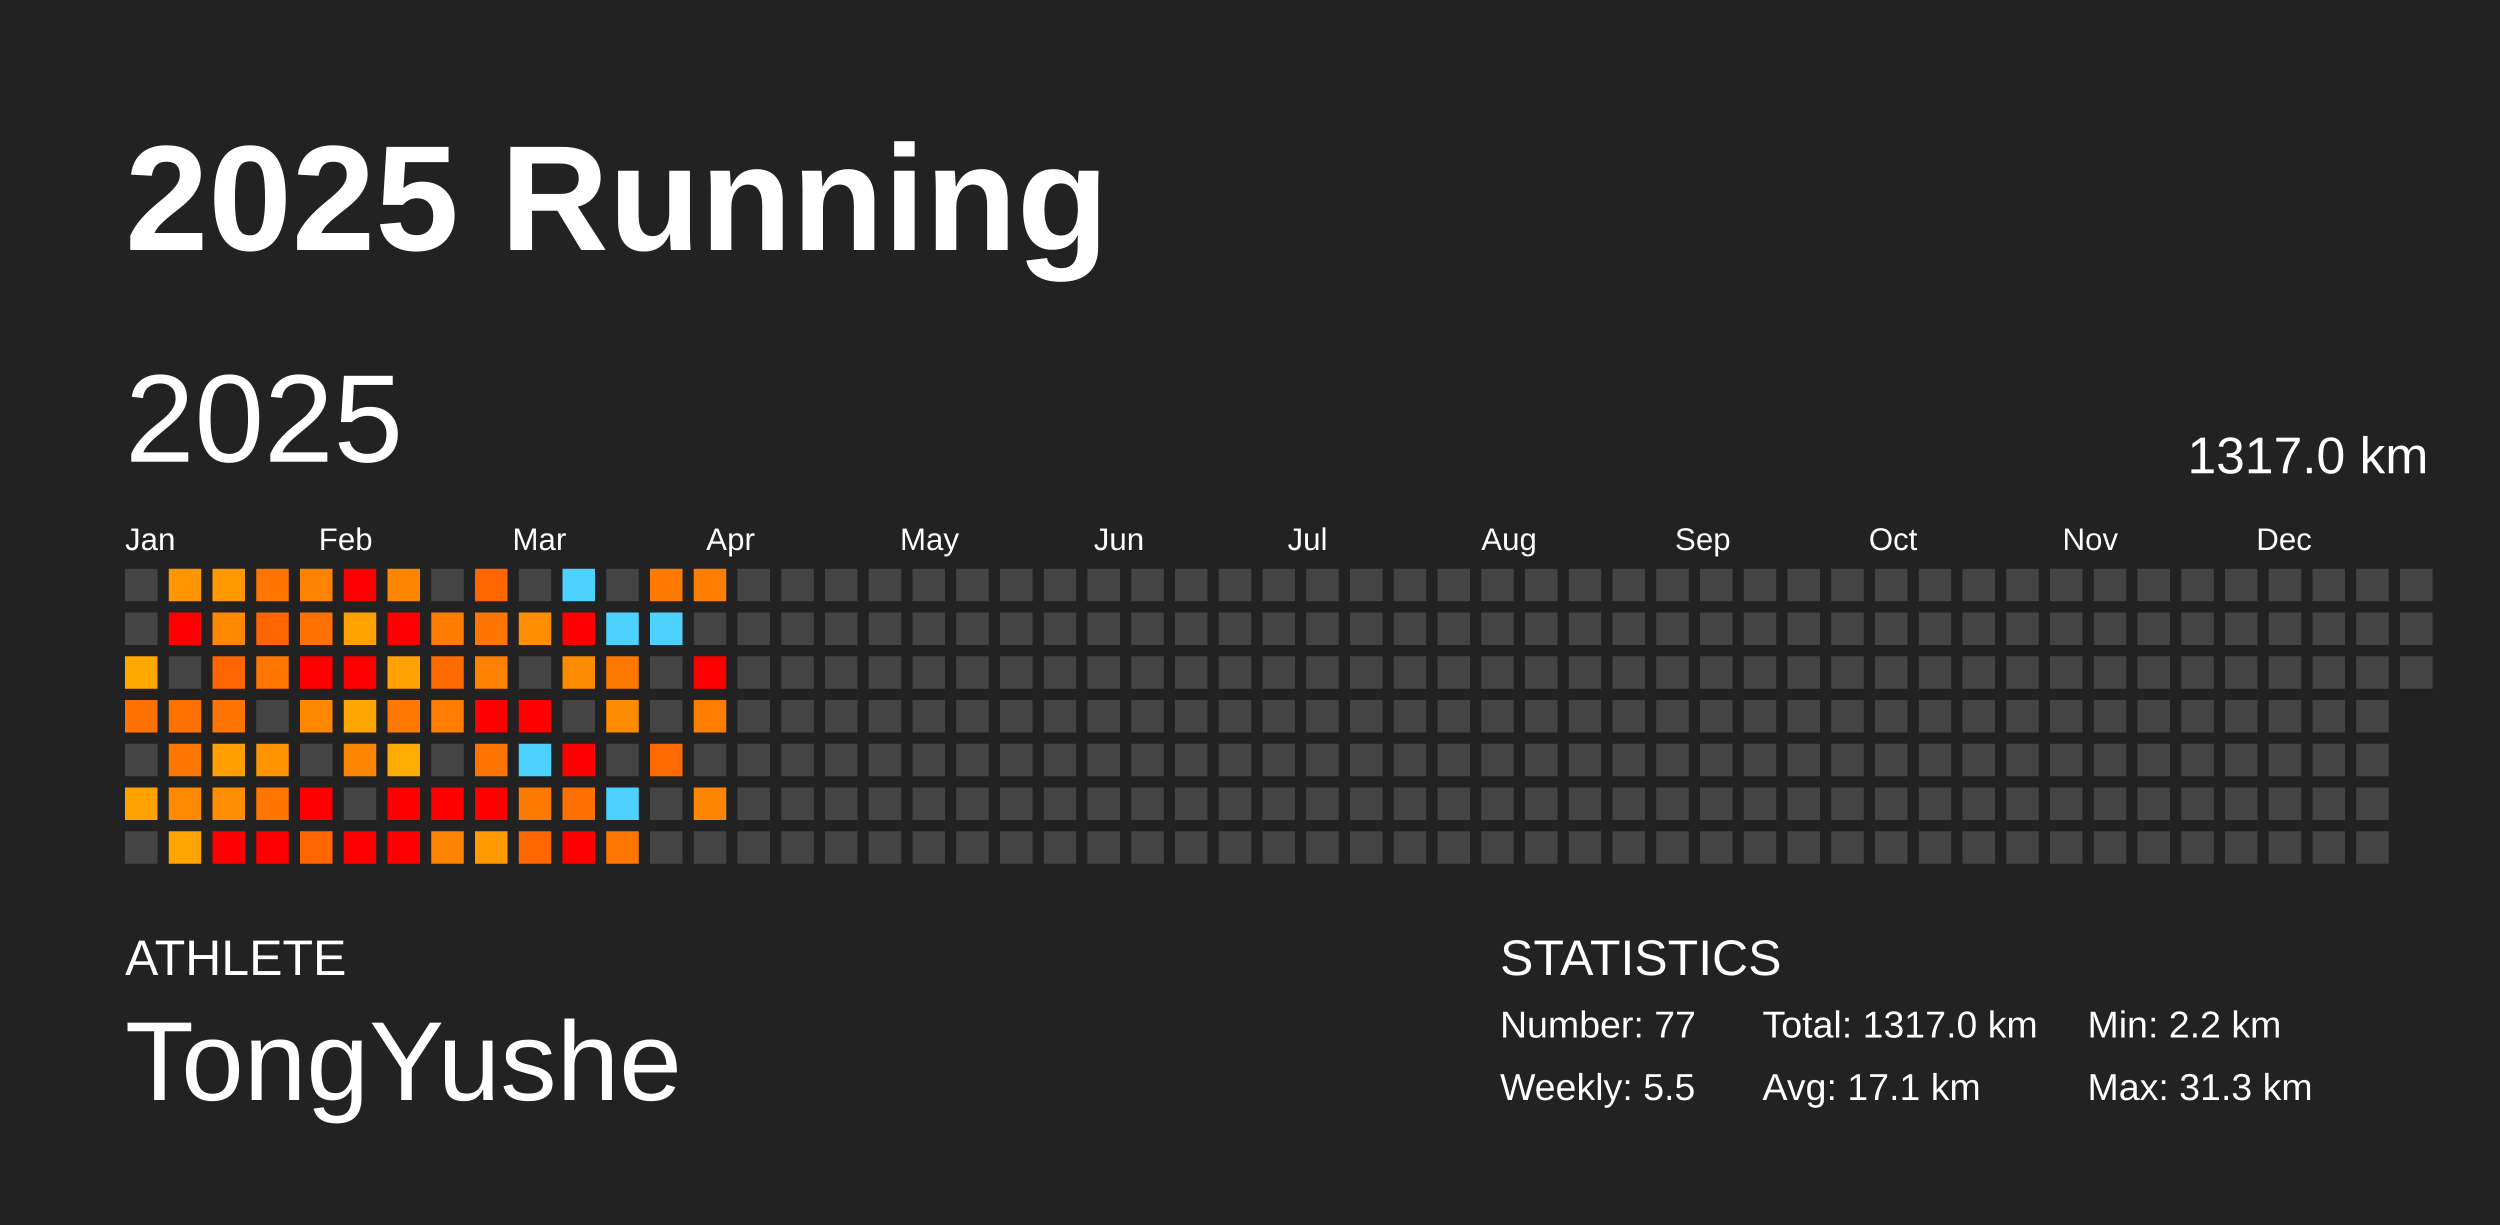
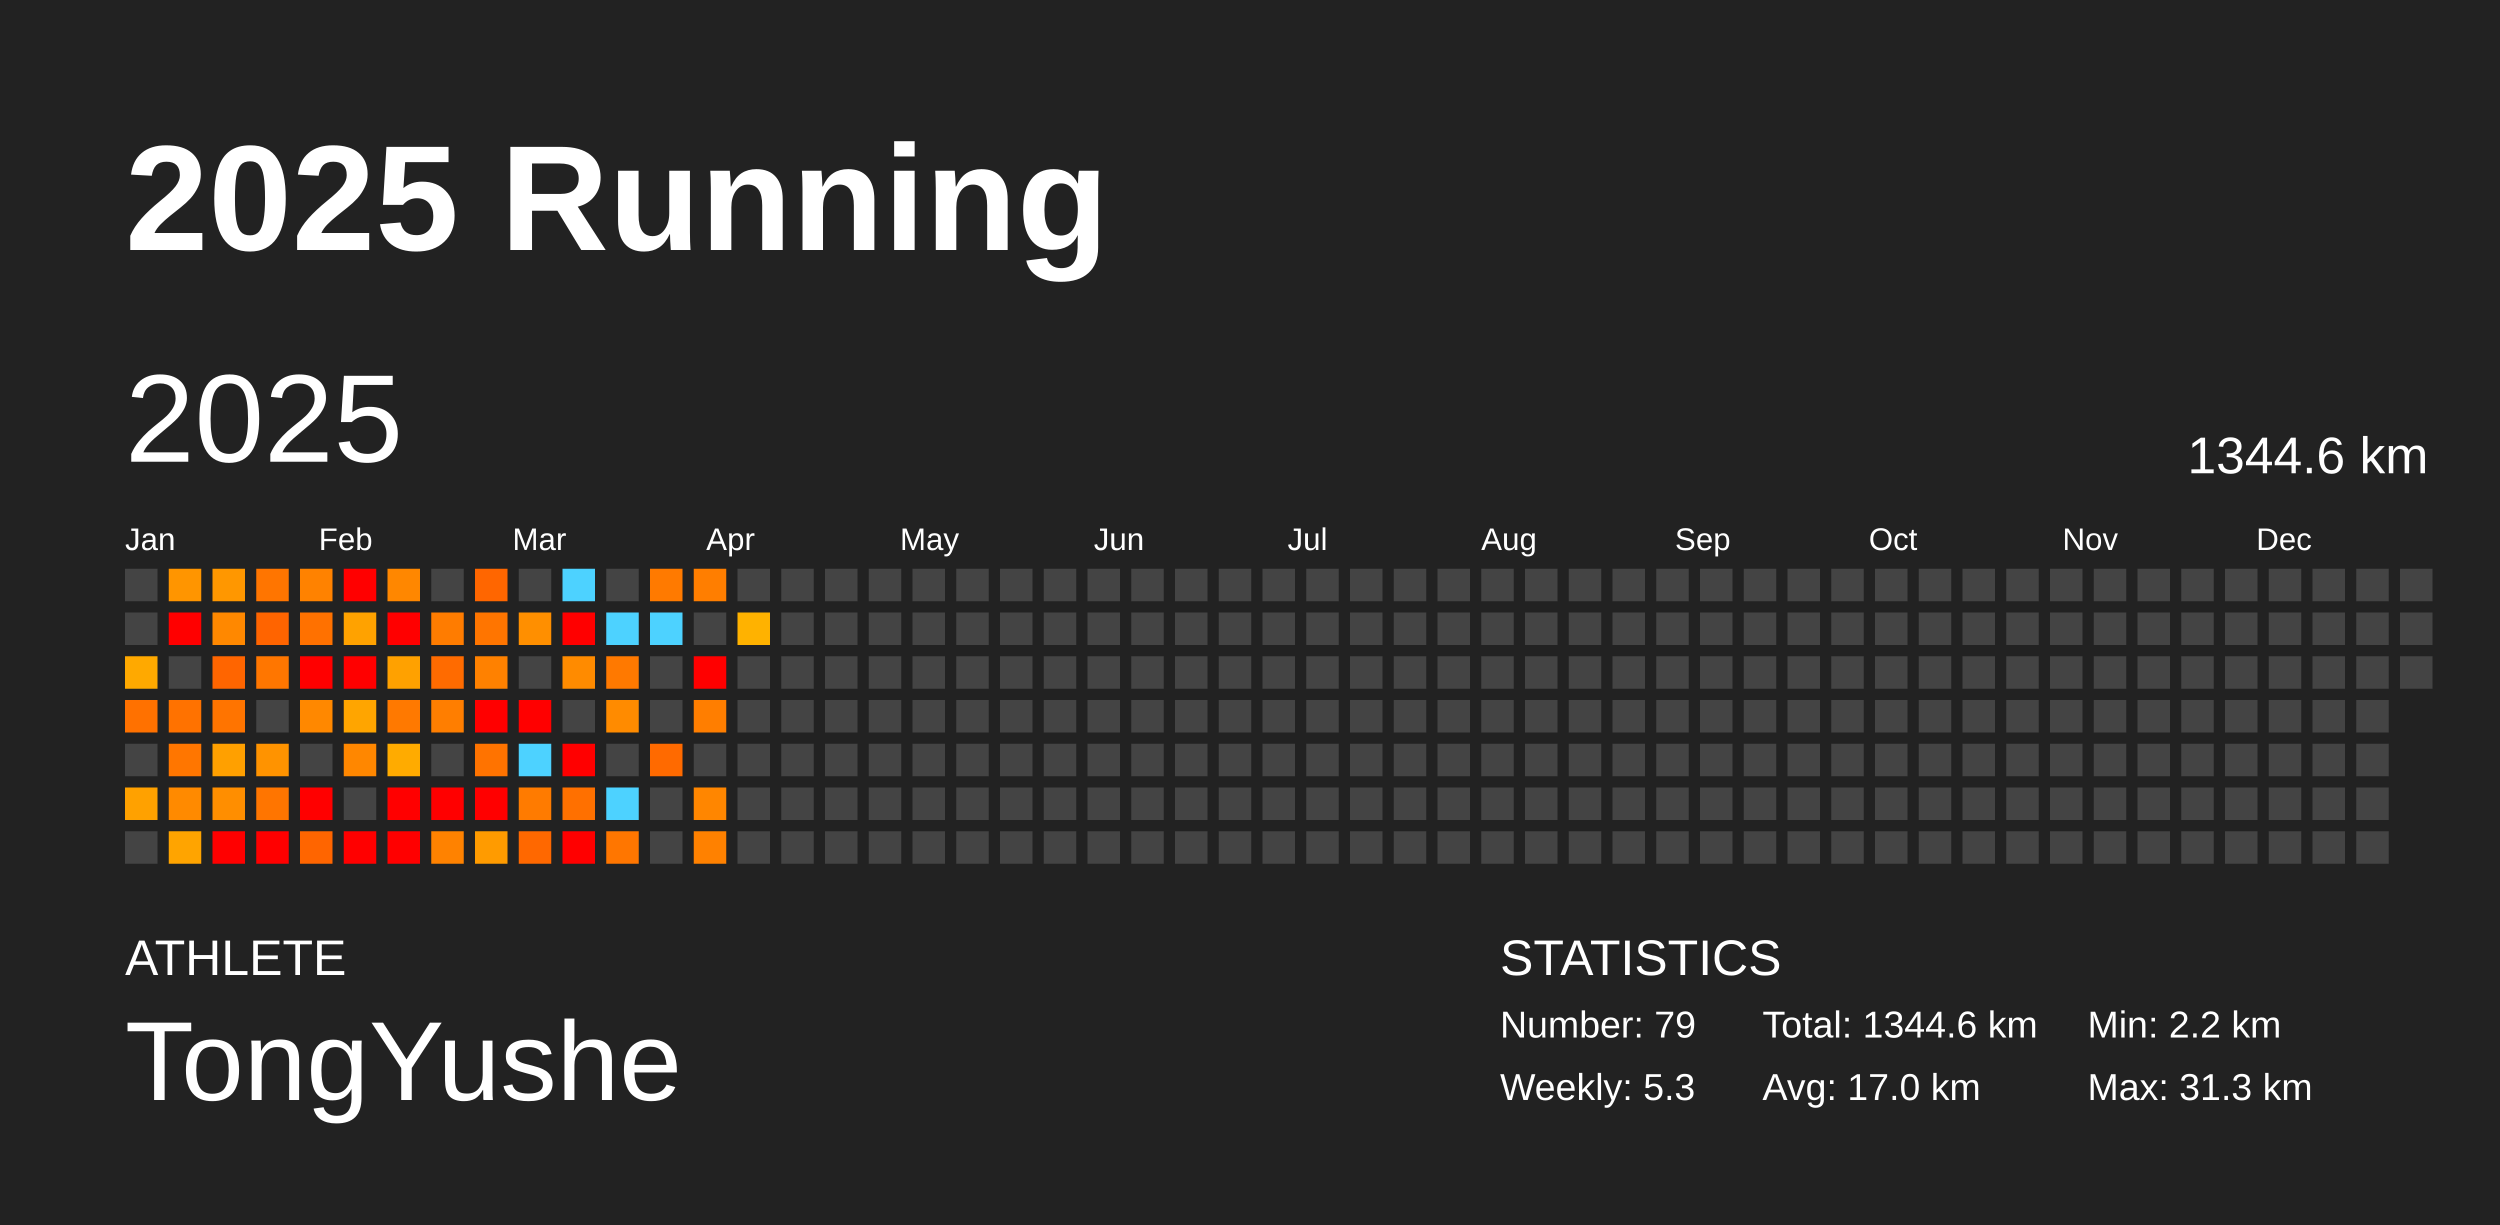
<svg xmlns="http://www.w3.org/2000/svg" baseProfile="full" height="98mm" version="1.1" viewBox="0,0,200,98" width="200mm">
  <defs />
  <rect fill="#222222" height="98" width="200" x="0" y="0" />
  <text fill="#FFFFFF" style="font-size:12px; font-family:Arial; font-weight:bold;" x="10" y="20">2025 Running</text>
  <text fill="#FFFFFF" style="font-size:4px; font-family:Arial" x="10" y="78">ATHLETE</text>
  <text fill="#FFFFFF" style="font-size:9px; font-family:Arial" x="10" y="88">TongYushe</text>
  <text fill="#FFFFFF" style="font-size:4px; font-family:Arial" x="120" y="78">STATISTICS</text>
-   <text fill="#FFFFFF" style="font-size:3px; font-family:Arial" x="120" y="83">Number: 77</text>
-   <text fill="#FFFFFF" style="font-size:3px; font-family:Arial" x="120" y="88">Weekly: 5.5</text>
-   <text fill="#FFFFFF" style="font-size:3px; font-family:Arial" x="141" y="83">Total: 1317.0 km</text>
-   <text fill="#FFFFFF" style="font-size:3px; font-family:Arial" x="141" y="88">Avg: 17.1 km</text>
+   <text fill="#FFFFFF" style="font-size:3px; font-family:Arial" x="120" y="83">Number: 79</text>
+   <text fill="#FFFFFF" style="font-size:3px; font-family:Arial" x="120" y="88">Weekly: 5.3</text>
+   <text fill="#FFFFFF" style="font-size:3px; font-family:Arial" x="141" y="83">Total: 1344.6 km</text>
+   <text fill="#FFFFFF" style="font-size:3px; font-family:Arial" x="141" y="88">Avg: 17.0 km</text>
  <text fill="#FFFFFF" style="font-size:3px; font-family:Arial" x="167" y="83">Min: 2.2 km</text>
  <text fill="#FFFFFF" style="font-size:3px; font-family:Arial" x="167" y="88">Max: 31.3 km</text>
  <text dominant-baseline="hanging" fill="#FFFFFF" style="font-size:10.0px; font-family:Arial;" x="10" y="30">2025</text>
-   <text dominant-baseline="hanging" fill="#FFFFFF" style="font-size:4.125px; font-family:Arial;" x="175" y="35">1317.0 km</text>
+   <text dominant-baseline="hanging" fill="#FFFFFF" style="font-size:4.125px; font-family:Arial;" x="175" y="35">1344.6 km</text>
  <text fill="#FFFFFF" style="font-size:2.5px; font-family:Arial" x="10.0" y="44">Jan</text>
  <text fill="#FFFFFF" style="font-size:2.5px; font-family:Arial" x="25.5" y="44">Feb</text>
  <text fill="#FFFFFF" style="font-size:2.5px; font-family:Arial" x="41.0" y="44">Mar</text>
  <text fill="#FFFFFF" style="font-size:2.5px; font-family:Arial" x="56.5" y="44">Apr</text>
  <text fill="#FFFFFF" style="font-size:2.5px; font-family:Arial" x="72.0" y="44">May</text>
  <text fill="#FFFFFF" style="font-size:2.5px; font-family:Arial" x="87.5" y="44">Jun</text>
  <text fill="#FFFFFF" style="font-size:2.5px; font-family:Arial" x="103.0" y="44">Jul</text>
  <text fill="#FFFFFF" style="font-size:2.5px; font-family:Arial" x="118.5" y="44">Aug</text>
  <text fill="#FFFFFF" style="font-size:2.5px; font-family:Arial" x="134.0" y="44">Sep</text>
  <text fill="#FFFFFF" style="font-size:2.5px; font-family:Arial" x="149.5" y="44">Oct</text>
  <text fill="#FFFFFF" style="font-size:2.5px; font-family:Arial" x="165.0" y="44">Nov</text>
  <text fill="#FFFFFF" style="font-size:2.5px; font-family:Arial" x="180.5" y="44">Dec</text>
  <rect fill="#444444" height="2.6" width="2.6" x="10.0" y="45.5" />
  <rect fill="#444444" height="2.6" width="2.6" x="10.0" y="49.0" />
  <rect fill="#ffa900" height="2.6" width="2.6" x="10.0" y="52.5" />
  <rect fill="#ff7100" height="2.6" width="2.6" x="10.0" y="56.0" />
  <rect fill="#444444" height="2.6" width="2.6" x="10.0" y="59.5" />
  <rect fill="#ffa100" height="2.6" width="2.6" x="10.0" y="63.0" />
  <rect fill="#444444" height="2.6" width="2.6" x="10.0" y="66.5" />
  <rect fill="#ff9500" height="2.6" width="2.6" x="13.5" y="45.5" />
  <rect fill="red" height="2.6" width="2.6" x="13.5" y="49.0" />
  <rect fill="#444444" height="2.6" width="2.6" x="13.5" y="52.5" />
  <rect fill="#ff7200" height="2.6" width="2.6" x="13.5" y="56.0" />
  <rect fill="#ff7600" height="2.6" width="2.6" x="13.5" y="59.5" />
  <rect fill="#ff8a00" height="2.6" width="2.6" x="13.5" y="63.0" />
  <rect fill="#ffa400" height="2.6" width="2.6" x="13.5" y="66.5" />
  <rect fill="#ff9700" height="2.6" width="2.6" x="17.0" y="45.5" />
  <rect fill="#ff8800" height="2.6" width="2.6" x="17.0" y="49.0" />
  <rect fill="#ff6500" height="2.6" width="2.6" x="17.0" y="52.5" />
  <rect fill="#ff7400" height="2.6" width="2.6" x="17.0" y="56.0" />
  <rect fill="#ffa000" height="2.6" width="2.6" x="17.0" y="59.5" />
  <rect fill="#ff8e00" height="2.6" width="2.6" x="17.0" y="63.0" />
  <rect fill="red" height="2.6" width="2.6" x="17.0" y="66.5" />
  <rect fill="#ff7500" height="2.6" width="2.6" x="20.5" y="45.5" />
  <rect fill="#ff6400" height="2.6" width="2.6" x="20.5" y="49.0" />
  <rect fill="#ff7600" height="2.6" width="2.6" x="20.5" y="52.5" />
  <rect fill="#444444" height="2.6" width="2.6" x="20.5" y="56.0" />
  <rect fill="#ff9300" height="2.6" width="2.6" x="20.5" y="59.5" />
  <rect fill="#ff7500" height="2.6" width="2.6" x="20.5" y="63.0" />
  <rect fill="red" height="2.6" width="2.6" x="20.5" y="66.5" />
  <rect fill="#ff8200" height="2.6" width="2.6" x="24.0" y="45.5" />
  <rect fill="#ff7100" height="2.6" width="2.6" x="24.0" y="49.0" />
  <rect fill="red" height="2.6" width="2.6" x="24.0" y="52.5" />
  <rect fill="#ff8800" height="2.6" width="2.6" x="24.0" y="56.0" />
  <rect fill="#444444" height="2.6" width="2.6" x="24.0" y="59.5" />
  <rect fill="red" height="2.6" width="2.6" x="24.0" y="63.0" />
  <rect fill="#ff6500" height="2.6" width="2.6" x="24.0" y="66.5" />
  <rect fill="red" height="2.6" width="2.6" x="27.5" y="45.5" />
  <rect fill="#ffa200" height="2.6" width="2.6" x="27.5" y="49.0" />
  <rect fill="red" height="2.6" width="2.6" x="27.5" y="52.5" />
  <rect fill="#ffa500" height="2.6" width="2.6" x="27.5" y="56.0" />
  <rect fill="#ff8700" height="2.6" width="2.6" x="27.5" y="59.5" />
  <rect fill="#444444" height="2.6" width="2.6" x="27.5" y="63.0" />
  <rect fill="red" height="2.6" width="2.6" x="27.5" y="66.5" />
  <rect fill="#ff8700" height="2.6" width="2.6" x="31.0" y="45.5" />
  <rect fill="red" height="2.6" width="2.6" x="31.0" y="49.0" />
  <rect fill="#ffa100" height="2.6" width="2.6" x="31.0" y="52.5" />
  <rect fill="#ff7900" height="2.6" width="2.6" x="31.0" y="56.0" />
  <rect fill="#ffab00" height="2.6" width="2.6" x="31.0" y="59.5" />
  <rect fill="red" height="2.6" width="2.6" x="31.0" y="63.0" />
  <rect fill="red" height="2.6" width="2.6" x="31.0" y="66.5" />
  <rect fill="#444444" height="2.6" width="2.6" x="34.5" y="45.5" />
  <rect fill="#ff7c00" height="2.6" width="2.6" x="34.5" y="49.0" />
  <rect fill="#ff6b00" height="2.6" width="2.6" x="34.5" y="52.5" />
  <rect fill="#ff7e00" height="2.6" width="2.6" x="34.5" y="56.0" />
  <rect fill="#444444" height="2.6" width="2.6" x="34.5" y="59.5" />
  <rect fill="red" height="2.6" width="2.6" x="34.5" y="63.0" />
  <rect fill="#ff8200" height="2.6" width="2.6" x="34.5" y="66.5" />
  <rect fill="#ff6600" height="2.6" width="2.6" x="38.0" y="45.5" />
  <rect fill="#ff7500" height="2.6" width="2.6" x="38.0" y="49.0" />
  <rect fill="#ff8100" height="2.6" width="2.6" x="38.0" y="52.5" />
  <rect fill="red" height="2.6" width="2.6" x="38.0" y="56.0" />
  <rect fill="#ff7300" height="2.6" width="2.6" x="38.0" y="59.5" />
  <rect fill="red" height="2.6" width="2.6" x="38.0" y="63.0" />
  <rect fill="#ff9b00" height="2.6" width="2.6" x="38.0" y="66.5" />
  <rect fill="#444444" height="2.6" width="2.6" x="41.5" y="45.5" />
  <rect fill="#ff8f00" height="2.6" width="2.6" x="41.5" y="49.0" />
  <rect fill="#444444" height="2.6" width="2.6" x="41.5" y="52.5" />
  <rect fill="red" height="2.6" width="2.6" x="41.5" y="56.0" />
  <rect fill="#4dd2ff" height="2.6" width="2.6" x="41.5" y="59.5" />
  <rect fill="#ff7b00" height="2.6" width="2.6" x="41.5" y="63.0" />
  <rect fill="#ff6800" height="2.6" width="2.6" x="41.5" y="66.5" />
  <rect fill="#4dd2ff" height="2.6" width="2.6" x="45.0" y="45.5" />
  <rect fill="red" height="2.6" width="2.6" x="45.0" y="49.0" />
  <rect fill="#ff8b00" height="2.6" width="2.6" x="45.0" y="52.5" />
  <rect fill="#444444" height="2.6" width="2.6" x="45.0" y="56.0" />
  <rect fill="red" height="2.6" width="2.6" x="45.0" y="59.5" />
  <rect fill="#ff7000" height="2.6" width="2.6" x="45.0" y="63.0" />
  <rect fill="red" height="2.6" width="2.6" x="45.0" y="66.5" />
  <rect fill="#444444" height="2.6" width="2.6" x="48.5" y="45.5" />
  <rect fill="#4dd2ff" height="2.6" width="2.6" x="48.5" y="49.0" />
  <rect fill="#ff7900" height="2.6" width="2.6" x="48.5" y="52.5" />
  <rect fill="#ff8b00" height="2.6" width="2.6" x="48.5" y="56.0" />
  <rect fill="#444444" height="2.6" width="2.6" x="48.5" y="59.5" />
  <rect fill="#4dd2ff" height="2.6" width="2.6" x="48.5" y="63.0" />
  <rect fill="#ff7600" height="2.6" width="2.6" x="48.5" y="66.5" />
  <rect fill="#ff7a00" height="2.6" width="2.6" x="52.0" y="45.5" />
  <rect fill="#4dd2ff" height="2.6" width="2.6" x="52.0" y="49.0" />
  <rect fill="#444444" height="2.6" width="2.6" x="52.0" y="52.5" />
  <rect fill="#444444" height="2.6" width="2.6" x="52.0" y="56.0" />
  <rect fill="#ff6a00" height="2.6" width="2.6" x="52.0" y="59.5" />
  <rect fill="#444444" height="2.6" width="2.6" x="52.0" y="63.0" />
  <rect fill="#444444" height="2.6" width="2.6" x="52.0" y="66.5" />
  <rect fill="#ff7e00" height="2.6" width="2.6" x="55.5" y="45.5" />
  <rect fill="#444444" height="2.6" width="2.6" x="55.5" y="49.0" />
  <rect fill="red" height="2.6" width="2.6" x="55.5" y="52.5" />
  <rect fill="#ff7e00" height="2.6" width="2.6" x="55.5" y="56.0" />
  <rect fill="#444444" height="2.6" width="2.6" x="55.5" y="59.5" />
  <rect fill="#ff8600" height="2.6" width="2.6" x="55.5" y="63.0" />
-   <rect fill="#444444" height="2.6" width="2.6" x="55.5" y="66.5" />
+   <rect fill="#ff8100" height="2.6" width="2.6" x="55.5" y="66.5" />
  <rect fill="#444444" height="2.6" width="2.6" x="59.0" y="45.5" />
-   <rect fill="#444444" height="2.6" width="2.6" x="59.0" y="49.0" />
+   <rect fill="#ffb200" height="2.6" width="2.6" x="59.0" y="49.0" />
  <rect fill="#444444" height="2.6" width="2.6" x="59.0" y="52.5" />
  <rect fill="#444444" height="2.6" width="2.6" x="59.0" y="56.0" />
  <rect fill="#444444" height="2.6" width="2.6" x="59.0" y="59.5" />
  <rect fill="#444444" height="2.6" width="2.6" x="59.0" y="63.0" />
  <rect fill="#444444" height="2.6" width="2.6" x="59.0" y="66.5" />
  <rect fill="#444444" height="2.6" width="2.6" x="62.5" y="45.5" />
  <rect fill="#444444" height="2.6" width="2.6" x="62.5" y="49.0" />
  <rect fill="#444444" height="2.6" width="2.6" x="62.5" y="52.5" />
  <rect fill="#444444" height="2.6" width="2.6" x="62.5" y="56.0" />
  <rect fill="#444444" height="2.6" width="2.6" x="62.5" y="59.5" />
  <rect fill="#444444" height="2.6" width="2.6" x="62.5" y="63.0" />
  <rect fill="#444444" height="2.6" width="2.6" x="62.5" y="66.5" />
  <rect fill="#444444" height="2.6" width="2.6" x="66.0" y="45.5" />
  <rect fill="#444444" height="2.6" width="2.6" x="66.0" y="49.0" />
  <rect fill="#444444" height="2.6" width="2.6" x="66.0" y="52.5" />
  <rect fill="#444444" height="2.6" width="2.6" x="66.0" y="56.0" />
  <rect fill="#444444" height="2.6" width="2.6" x="66.0" y="59.5" />
  <rect fill="#444444" height="2.6" width="2.6" x="66.0" y="63.0" />
  <rect fill="#444444" height="2.6" width="2.6" x="66.0" y="66.5" />
  <rect fill="#444444" height="2.6" width="2.6" x="69.5" y="45.5" />
  <rect fill="#444444" height="2.6" width="2.6" x="69.5" y="49.0" />
  <rect fill="#444444" height="2.6" width="2.6" x="69.5" y="52.5" />
  <rect fill="#444444" height="2.6" width="2.6" x="69.5" y="56.0" />
  <rect fill="#444444" height="2.6" width="2.6" x="69.5" y="59.5" />
  <rect fill="#444444" height="2.6" width="2.6" x="69.5" y="63.0" />
  <rect fill="#444444" height="2.6" width="2.6" x="69.5" y="66.5" />
  <rect fill="#444444" height="2.6" width="2.6" x="73.0" y="45.5" />
  <rect fill="#444444" height="2.6" width="2.6" x="73.0" y="49.0" />
  <rect fill="#444444" height="2.6" width="2.6" x="73.0" y="52.5" />
  <rect fill="#444444" height="2.6" width="2.6" x="73.0" y="56.0" />
  <rect fill="#444444" height="2.6" width="2.6" x="73.0" y="59.5" />
  <rect fill="#444444" height="2.6" width="2.6" x="73.0" y="63.0" />
  <rect fill="#444444" height="2.6" width="2.6" x="73.0" y="66.5" />
  <rect fill="#444444" height="2.6" width="2.6" x="76.5" y="45.5" />
  <rect fill="#444444" height="2.6" width="2.6" x="76.5" y="49.0" />
  <rect fill="#444444" height="2.6" width="2.6" x="76.5" y="52.5" />
  <rect fill="#444444" height="2.6" width="2.6" x="76.5" y="56.0" />
  <rect fill="#444444" height="2.6" width="2.6" x="76.5" y="59.5" />
  <rect fill="#444444" height="2.6" width="2.6" x="76.5" y="63.0" />
  <rect fill="#444444" height="2.6" width="2.6" x="76.5" y="66.5" />
  <rect fill="#444444" height="2.6" width="2.6" x="80.0" y="45.5" />
  <rect fill="#444444" height="2.6" width="2.6" x="80.0" y="49.0" />
  <rect fill="#444444" height="2.6" width="2.6" x="80.0" y="52.5" />
  <rect fill="#444444" height="2.6" width="2.6" x="80.0" y="56.0" />
  <rect fill="#444444" height="2.6" width="2.6" x="80.0" y="59.5" />
  <rect fill="#444444" height="2.6" width="2.6" x="80.0" y="63.0" />
  <rect fill="#444444" height="2.6" width="2.6" x="80.0" y="66.5" />
  <rect fill="#444444" height="2.6" width="2.6" x="83.5" y="45.5" />
  <rect fill="#444444" height="2.6" width="2.6" x="83.5" y="49.0" />
  <rect fill="#444444" height="2.6" width="2.6" x="83.5" y="52.5" />
  <rect fill="#444444" height="2.6" width="2.6" x="83.5" y="56.0" />
  <rect fill="#444444" height="2.6" width="2.6" x="83.5" y="59.5" />
  <rect fill="#444444" height="2.6" width="2.6" x="83.5" y="63.0" />
  <rect fill="#444444" height="2.6" width="2.6" x="83.5" y="66.5" />
  <rect fill="#444444" height="2.6" width="2.6" x="87.0" y="45.5" />
  <rect fill="#444444" height="2.6" width="2.6" x="87.0" y="49.0" />
  <rect fill="#444444" height="2.6" width="2.6" x="87.0" y="52.5" />
  <rect fill="#444444" height="2.6" width="2.6" x="87.0" y="56.0" />
  <rect fill="#444444" height="2.6" width="2.6" x="87.0" y="59.5" />
  <rect fill="#444444" height="2.6" width="2.6" x="87.0" y="63.0" />
  <rect fill="#444444" height="2.6" width="2.6" x="87.0" y="66.5" />
  <rect fill="#444444" height="2.6" width="2.6" x="90.5" y="45.5" />
  <rect fill="#444444" height="2.6" width="2.6" x="90.5" y="49.0" />
  <rect fill="#444444" height="2.6" width="2.6" x="90.5" y="52.5" />
  <rect fill="#444444" height="2.6" width="2.6" x="90.5" y="56.0" />
  <rect fill="#444444" height="2.6" width="2.6" x="90.5" y="59.5" />
  <rect fill="#444444" height="2.6" width="2.6" x="90.5" y="63.0" />
  <rect fill="#444444" height="2.6" width="2.6" x="90.5" y="66.5" />
  <rect fill="#444444" height="2.6" width="2.6" x="94.0" y="45.5" />
  <rect fill="#444444" height="2.6" width="2.6" x="94.0" y="49.0" />
  <rect fill="#444444" height="2.6" width="2.6" x="94.0" y="52.5" />
  <rect fill="#444444" height="2.6" width="2.6" x="94.0" y="56.0" />
  <rect fill="#444444" height="2.6" width="2.6" x="94.0" y="59.5" />
  <rect fill="#444444" height="2.6" width="2.6" x="94.0" y="63.0" />
  <rect fill="#444444" height="2.6" width="2.6" x="94.0" y="66.5" />
  <rect fill="#444444" height="2.6" width="2.6" x="97.5" y="45.5" />
  <rect fill="#444444" height="2.6" width="2.6" x="97.5" y="49.0" />
  <rect fill="#444444" height="2.6" width="2.6" x="97.5" y="52.5" />
  <rect fill="#444444" height="2.6" width="2.6" x="97.5" y="56.0" />
  <rect fill="#444444" height="2.6" width="2.6" x="97.5" y="59.5" />
  <rect fill="#444444" height="2.6" width="2.6" x="97.5" y="63.0" />
  <rect fill="#444444" height="2.6" width="2.6" x="97.5" y="66.5" />
  <rect fill="#444444" height="2.6" width="2.6" x="101.0" y="45.5" />
  <rect fill="#444444" height="2.6" width="2.6" x="101.0" y="49.0" />
  <rect fill="#444444" height="2.6" width="2.6" x="101.0" y="52.5" />
  <rect fill="#444444" height="2.6" width="2.6" x="101.0" y="56.0" />
  <rect fill="#444444" height="2.6" width="2.6" x="101.0" y="59.5" />
  <rect fill="#444444" height="2.6" width="2.6" x="101.0" y="63.0" />
  <rect fill="#444444" height="2.6" width="2.6" x="101.0" y="66.5" />
  <rect fill="#444444" height="2.6" width="2.6" x="104.5" y="45.5" />
  <rect fill="#444444" height="2.6" width="2.6" x="104.5" y="49.0" />
  <rect fill="#444444" height="2.6" width="2.6" x="104.5" y="52.5" />
  <rect fill="#444444" height="2.6" width="2.6" x="104.5" y="56.0" />
  <rect fill="#444444" height="2.6" width="2.6" x="104.5" y="59.5" />
  <rect fill="#444444" height="2.6" width="2.6" x="104.5" y="63.0" />
  <rect fill="#444444" height="2.6" width="2.6" x="104.5" y="66.5" />
  <rect fill="#444444" height="2.6" width="2.6" x="108.0" y="45.5" />
  <rect fill="#444444" height="2.6" width="2.6" x="108.0" y="49.0" />
  <rect fill="#444444" height="2.6" width="2.6" x="108.0" y="52.5" />
  <rect fill="#444444" height="2.6" width="2.6" x="108.0" y="56.0" />
  <rect fill="#444444" height="2.6" width="2.6" x="108.0" y="59.5" />
  <rect fill="#444444" height="2.6" width="2.6" x="108.0" y="63.0" />
  <rect fill="#444444" height="2.6" width="2.6" x="108.0" y="66.5" />
  <rect fill="#444444" height="2.6" width="2.6" x="111.5" y="45.5" />
  <rect fill="#444444" height="2.6" width="2.6" x="111.5" y="49.0" />
  <rect fill="#444444" height="2.6" width="2.6" x="111.5" y="52.5" />
  <rect fill="#444444" height="2.6" width="2.6" x="111.5" y="56.0" />
  <rect fill="#444444" height="2.6" width="2.6" x="111.5" y="59.5" />
  <rect fill="#444444" height="2.6" width="2.6" x="111.5" y="63.0" />
  <rect fill="#444444" height="2.6" width="2.6" x="111.5" y="66.5" />
  <rect fill="#444444" height="2.6" width="2.6" x="115.0" y="45.5" />
  <rect fill="#444444" height="2.6" width="2.6" x="115.0" y="49.0" />
  <rect fill="#444444" height="2.6" width="2.6" x="115.0" y="52.5" />
  <rect fill="#444444" height="2.6" width="2.6" x="115.0" y="56.0" />
  <rect fill="#444444" height="2.6" width="2.6" x="115.0" y="59.5" />
  <rect fill="#444444" height="2.6" width="2.6" x="115.0" y="63.0" />
  <rect fill="#444444" height="2.6" width="2.6" x="115.0" y="66.5" />
  <rect fill="#444444" height="2.6" width="2.6" x="118.5" y="45.5" />
  <rect fill="#444444" height="2.6" width="2.6" x="118.5" y="49.0" />
  <rect fill="#444444" height="2.6" width="2.6" x="118.5" y="52.5" />
  <rect fill="#444444" height="2.6" width="2.6" x="118.5" y="56.0" />
  <rect fill="#444444" height="2.6" width="2.6" x="118.5" y="59.5" />
  <rect fill="#444444" height="2.6" width="2.6" x="118.5" y="63.0" />
  <rect fill="#444444" height="2.6" width="2.6" x="118.5" y="66.5" />
  <rect fill="#444444" height="2.6" width="2.6" x="122.0" y="45.5" />
  <rect fill="#444444" height="2.6" width="2.6" x="122.0" y="49.0" />
  <rect fill="#444444" height="2.6" width="2.6" x="122.0" y="52.5" />
  <rect fill="#444444" height="2.6" width="2.6" x="122.0" y="56.0" />
  <rect fill="#444444" height="2.6" width="2.6" x="122.0" y="59.5" />
  <rect fill="#444444" height="2.6" width="2.6" x="122.0" y="63.0" />
  <rect fill="#444444" height="2.6" width="2.6" x="122.0" y="66.5" />
  <rect fill="#444444" height="2.6" width="2.6" x="125.5" y="45.5" />
  <rect fill="#444444" height="2.6" width="2.6" x="125.5" y="49.0" />
  <rect fill="#444444" height="2.6" width="2.6" x="125.5" y="52.5" />
  <rect fill="#444444" height="2.6" width="2.6" x="125.5" y="56.0" />
  <rect fill="#444444" height="2.6" width="2.6" x="125.5" y="59.5" />
  <rect fill="#444444" height="2.6" width="2.6" x="125.5" y="63.0" />
  <rect fill="#444444" height="2.6" width="2.6" x="125.5" y="66.5" />
  <rect fill="#444444" height="2.6" width="2.6" x="129.0" y="45.5" />
  <rect fill="#444444" height="2.6" width="2.6" x="129.0" y="49.0" />
  <rect fill="#444444" height="2.6" width="2.6" x="129.0" y="52.5" />
  <rect fill="#444444" height="2.6" width="2.6" x="129.0" y="56.0" />
  <rect fill="#444444" height="2.6" width="2.6" x="129.0" y="59.5" />
  <rect fill="#444444" height="2.6" width="2.6" x="129.0" y="63.0" />
  <rect fill="#444444" height="2.6" width="2.6" x="129.0" y="66.5" />
  <rect fill="#444444" height="2.6" width="2.6" x="132.5" y="45.5" />
  <rect fill="#444444" height="2.6" width="2.6" x="132.5" y="49.0" />
  <rect fill="#444444" height="2.6" width="2.6" x="132.5" y="52.5" />
  <rect fill="#444444" height="2.6" width="2.6" x="132.5" y="56.0" />
  <rect fill="#444444" height="2.6" width="2.6" x="132.5" y="59.5" />
  <rect fill="#444444" height="2.6" width="2.6" x="132.5" y="63.0" />
  <rect fill="#444444" height="2.6" width="2.6" x="132.5" y="66.5" />
  <rect fill="#444444" height="2.6" width="2.6" x="136.0" y="45.5" />
  <rect fill="#444444" height="2.6" width="2.6" x="136.0" y="49.0" />
  <rect fill="#444444" height="2.6" width="2.6" x="136.0" y="52.5" />
  <rect fill="#444444" height="2.6" width="2.6" x="136.0" y="56.0" />
  <rect fill="#444444" height="2.6" width="2.6" x="136.0" y="59.5" />
  <rect fill="#444444" height="2.6" width="2.6" x="136.0" y="63.0" />
  <rect fill="#444444" height="2.6" width="2.6" x="136.0" y="66.5" />
  <rect fill="#444444" height="2.6" width="2.6" x="139.5" y="45.5" />
  <rect fill="#444444" height="2.6" width="2.6" x="139.5" y="49.0" />
  <rect fill="#444444" height="2.6" width="2.6" x="139.5" y="52.5" />
  <rect fill="#444444" height="2.6" width="2.6" x="139.5" y="56.0" />
  <rect fill="#444444" height="2.6" width="2.6" x="139.5" y="59.5" />
  <rect fill="#444444" height="2.6" width="2.6" x="139.5" y="63.0" />
  <rect fill="#444444" height="2.6" width="2.6" x="139.5" y="66.5" />
  <rect fill="#444444" height="2.6" width="2.6" x="143.0" y="45.5" />
  <rect fill="#444444" height="2.6" width="2.6" x="143.0" y="49.0" />
  <rect fill="#444444" height="2.6" width="2.6" x="143.0" y="52.5" />
  <rect fill="#444444" height="2.6" width="2.6" x="143.0" y="56.0" />
  <rect fill="#444444" height="2.6" width="2.6" x="143.0" y="59.5" />
  <rect fill="#444444" height="2.6" width="2.6" x="143.0" y="63.0" />
  <rect fill="#444444" height="2.6" width="2.6" x="143.0" y="66.5" />
  <rect fill="#444444" height="2.6" width="2.6" x="146.5" y="45.5" />
  <rect fill="#444444" height="2.6" width="2.6" x="146.5" y="49.0" />
  <rect fill="#444444" height="2.6" width="2.6" x="146.5" y="52.5" />
  <rect fill="#444444" height="2.6" width="2.6" x="146.5" y="56.0" />
  <rect fill="#444444" height="2.6" width="2.6" x="146.5" y="59.5" />
  <rect fill="#444444" height="2.6" width="2.6" x="146.5" y="63.0" />
  <rect fill="#444444" height="2.6" width="2.6" x="146.5" y="66.5" />
  <rect fill="#444444" height="2.6" width="2.6" x="150.0" y="45.5" />
  <rect fill="#444444" height="2.6" width="2.6" x="150.0" y="49.0" />
  <rect fill="#444444" height="2.6" width="2.6" x="150.0" y="52.5" />
  <rect fill="#444444" height="2.6" width="2.6" x="150.0" y="56.0" />
  <rect fill="#444444" height="2.6" width="2.6" x="150.0" y="59.5" />
  <rect fill="#444444" height="2.6" width="2.6" x="150.0" y="63.0" />
  <rect fill="#444444" height="2.6" width="2.6" x="150.0" y="66.5" />
  <rect fill="#444444" height="2.6" width="2.6" x="153.5" y="45.5" />
  <rect fill="#444444" height="2.6" width="2.6" x="153.5" y="49.0" />
  <rect fill="#444444" height="2.6" width="2.6" x="153.5" y="52.5" />
  <rect fill="#444444" height="2.6" width="2.6" x="153.5" y="56.0" />
  <rect fill="#444444" height="2.6" width="2.6" x="153.5" y="59.5" />
  <rect fill="#444444" height="2.6" width="2.6" x="153.5" y="63.0" />
  <rect fill="#444444" height="2.6" width="2.6" x="153.5" y="66.5" />
  <rect fill="#444444" height="2.6" width="2.6" x="157.0" y="45.5" />
  <rect fill="#444444" height="2.6" width="2.6" x="157.0" y="49.0" />
  <rect fill="#444444" height="2.6" width="2.6" x="157.0" y="52.5" />
  <rect fill="#444444" height="2.6" width="2.6" x="157.0" y="56.0" />
  <rect fill="#444444" height="2.6" width="2.6" x="157.0" y="59.5" />
  <rect fill="#444444" height="2.6" width="2.6" x="157.0" y="63.0" />
  <rect fill="#444444" height="2.6" width="2.6" x="157.0" y="66.5" />
  <rect fill="#444444" height="2.6" width="2.6" x="160.5" y="45.5" />
  <rect fill="#444444" height="2.6" width="2.6" x="160.5" y="49.0" />
  <rect fill="#444444" height="2.6" width="2.6" x="160.5" y="52.5" />
  <rect fill="#444444" height="2.6" width="2.6" x="160.5" y="56.0" />
  <rect fill="#444444" height="2.6" width="2.6" x="160.5" y="59.5" />
  <rect fill="#444444" height="2.6" width="2.6" x="160.5" y="63.0" />
  <rect fill="#444444" height="2.6" width="2.6" x="160.5" y="66.5" />
  <rect fill="#444444" height="2.6" width="2.6" x="164.0" y="45.5" />
  <rect fill="#444444" height="2.6" width="2.6" x="164.0" y="49.0" />
  <rect fill="#444444" height="2.6" width="2.6" x="164.0" y="52.5" />
  <rect fill="#444444" height="2.6" width="2.6" x="164.0" y="56.0" />
  <rect fill="#444444" height="2.6" width="2.6" x="164.0" y="59.5" />
  <rect fill="#444444" height="2.6" width="2.6" x="164.0" y="63.0" />
  <rect fill="#444444" height="2.6" width="2.6" x="164.0" y="66.5" />
  <rect fill="#444444" height="2.6" width="2.6" x="167.5" y="45.5" />
  <rect fill="#444444" height="2.6" width="2.6" x="167.5" y="49.0" />
  <rect fill="#444444" height="2.6" width="2.6" x="167.5" y="52.5" />
  <rect fill="#444444" height="2.6" width="2.6" x="167.5" y="56.0" />
  <rect fill="#444444" height="2.6" width="2.6" x="167.5" y="59.5" />
  <rect fill="#444444" height="2.6" width="2.6" x="167.5" y="63.0" />
  <rect fill="#444444" height="2.6" width="2.6" x="167.5" y="66.5" />
  <rect fill="#444444" height="2.6" width="2.6" x="171.0" y="45.5" />
  <rect fill="#444444" height="2.6" width="2.6" x="171.0" y="49.0" />
  <rect fill="#444444" height="2.6" width="2.6" x="171.0" y="52.5" />
  <rect fill="#444444" height="2.6" width="2.6" x="171.0" y="56.0" />
  <rect fill="#444444" height="2.6" width="2.6" x="171.0" y="59.5" />
  <rect fill="#444444" height="2.6" width="2.6" x="171.0" y="63.0" />
  <rect fill="#444444" height="2.6" width="2.6" x="171.0" y="66.5" />
  <rect fill="#444444" height="2.6" width="2.6" x="174.5" y="45.5" />
  <rect fill="#444444" height="2.6" width="2.6" x="174.5" y="49.0" />
  <rect fill="#444444" height="2.6" width="2.6" x="174.5" y="52.5" />
  <rect fill="#444444" height="2.6" width="2.6" x="174.5" y="56.0" />
  <rect fill="#444444" height="2.6" width="2.6" x="174.5" y="59.5" />
  <rect fill="#444444" height="2.6" width="2.6" x="174.5" y="63.0" />
  <rect fill="#444444" height="2.6" width="2.6" x="174.5" y="66.5" />
  <rect fill="#444444" height="2.6" width="2.6" x="178.0" y="45.5" />
  <rect fill="#444444" height="2.6" width="2.6" x="178.0" y="49.0" />
  <rect fill="#444444" height="2.6" width="2.6" x="178.0" y="52.5" />
  <rect fill="#444444" height="2.6" width="2.6" x="178.0" y="56.0" />
  <rect fill="#444444" height="2.6" width="2.6" x="178.0" y="59.5" />
  <rect fill="#444444" height="2.6" width="2.6" x="178.0" y="63.0" />
  <rect fill="#444444" height="2.6" width="2.6" x="178.0" y="66.5" />
  <rect fill="#444444" height="2.6" width="2.6" x="181.5" y="45.5" />
  <rect fill="#444444" height="2.6" width="2.6" x="181.5" y="49.0" />
  <rect fill="#444444" height="2.6" width="2.6" x="181.5" y="52.5" />
  <rect fill="#444444" height="2.6" width="2.6" x="181.5" y="56.0" />
  <rect fill="#444444" height="2.6" width="2.6" x="181.5" y="59.5" />
  <rect fill="#444444" height="2.6" width="2.6" x="181.5" y="63.0" />
  <rect fill="#444444" height="2.6" width="2.6" x="181.5" y="66.5" />
  <rect fill="#444444" height="2.6" width="2.6" x="185.0" y="45.5" />
  <rect fill="#444444" height="2.6" width="2.6" x="185.0" y="49.0" />
  <rect fill="#444444" height="2.6" width="2.6" x="185.0" y="52.5" />
  <rect fill="#444444" height="2.6" width="2.6" x="185.0" y="56.0" />
  <rect fill="#444444" height="2.6" width="2.6" x="185.0" y="59.5" />
  <rect fill="#444444" height="2.6" width="2.6" x="185.0" y="63.0" />
  <rect fill="#444444" height="2.6" width="2.6" x="185.0" y="66.5" />
  <rect fill="#444444" height="2.6" width="2.6" x="188.5" y="45.5" />
  <rect fill="#444444" height="2.6" width="2.6" x="188.5" y="49.0" />
  <rect fill="#444444" height="2.6" width="2.6" x="188.5" y="52.5" />
  <rect fill="#444444" height="2.6" width="2.6" x="188.5" y="56.0" />
  <rect fill="#444444" height="2.6" width="2.6" x="188.5" y="59.5" />
  <rect fill="#444444" height="2.6" width="2.6" x="188.5" y="63.0" />
  <rect fill="#444444" height="2.6" width="2.6" x="188.5" y="66.5" />
  <rect fill="#444444" height="2.6" width="2.6" x="192.0" y="45.5" />
  <rect fill="#444444" height="2.6" width="2.6" x="192.0" y="49.0" />
  <rect fill="#444444" height="2.6" width="2.6" x="192.0" y="52.5" />
</svg>
